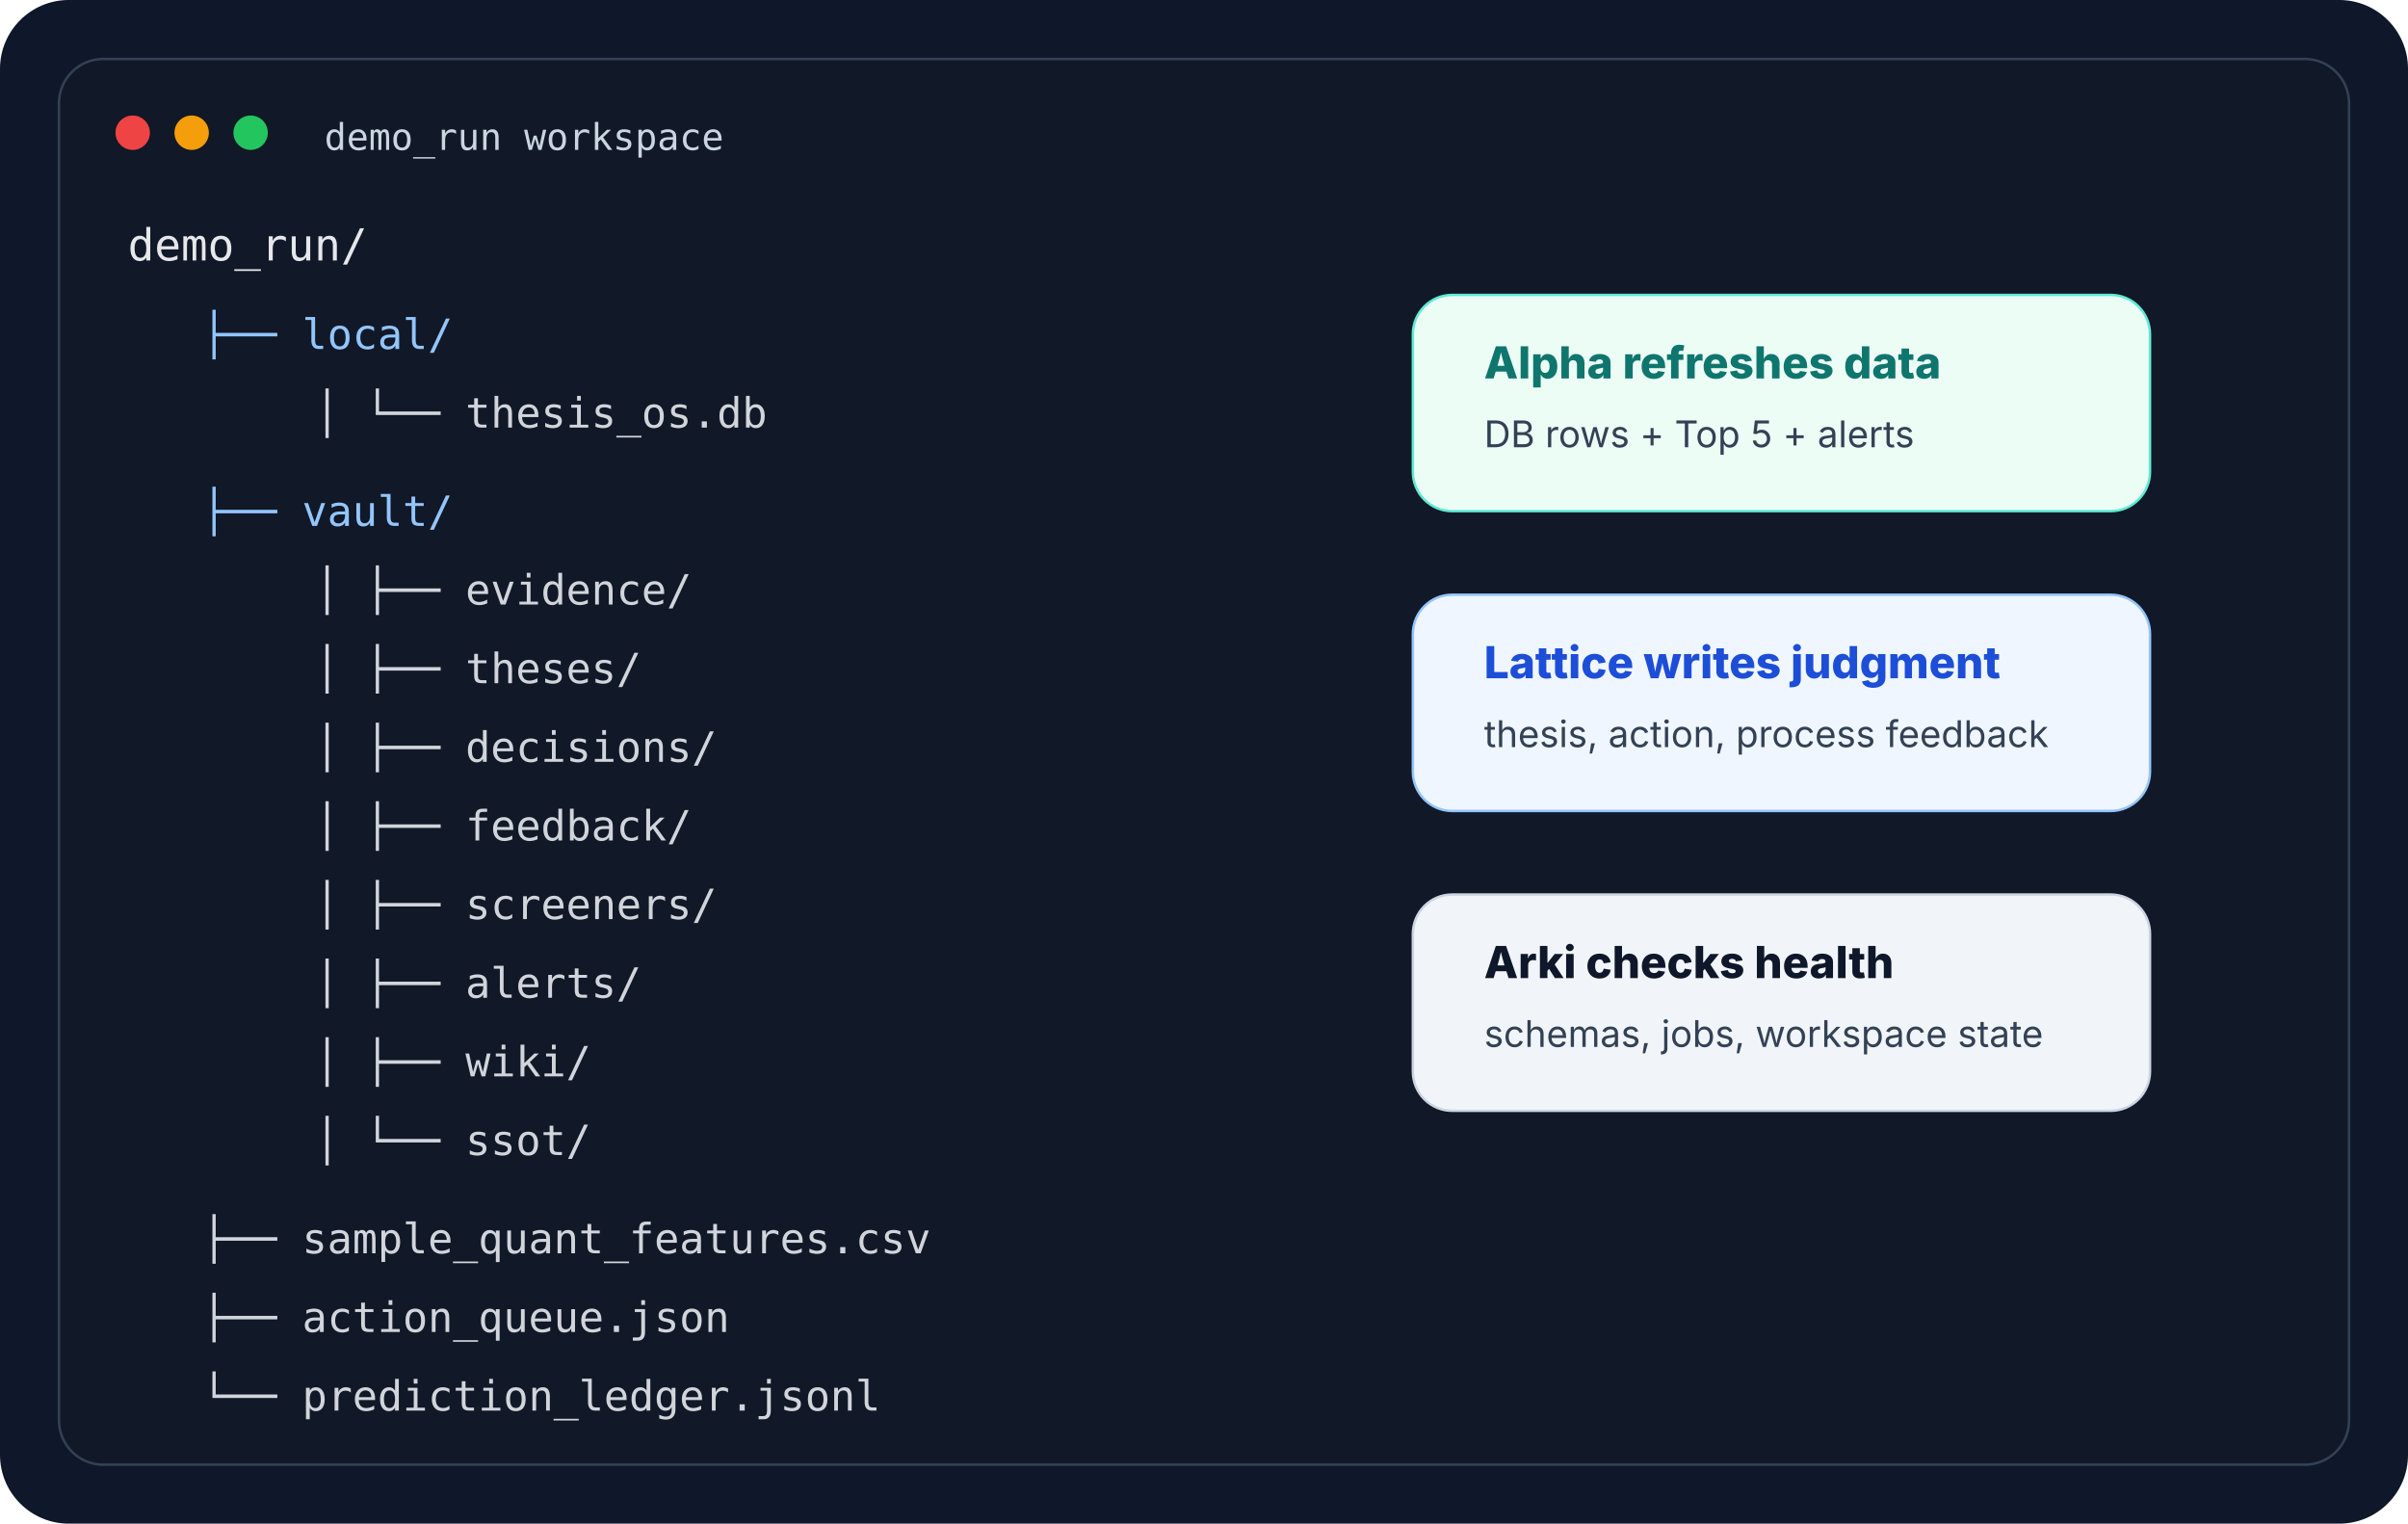
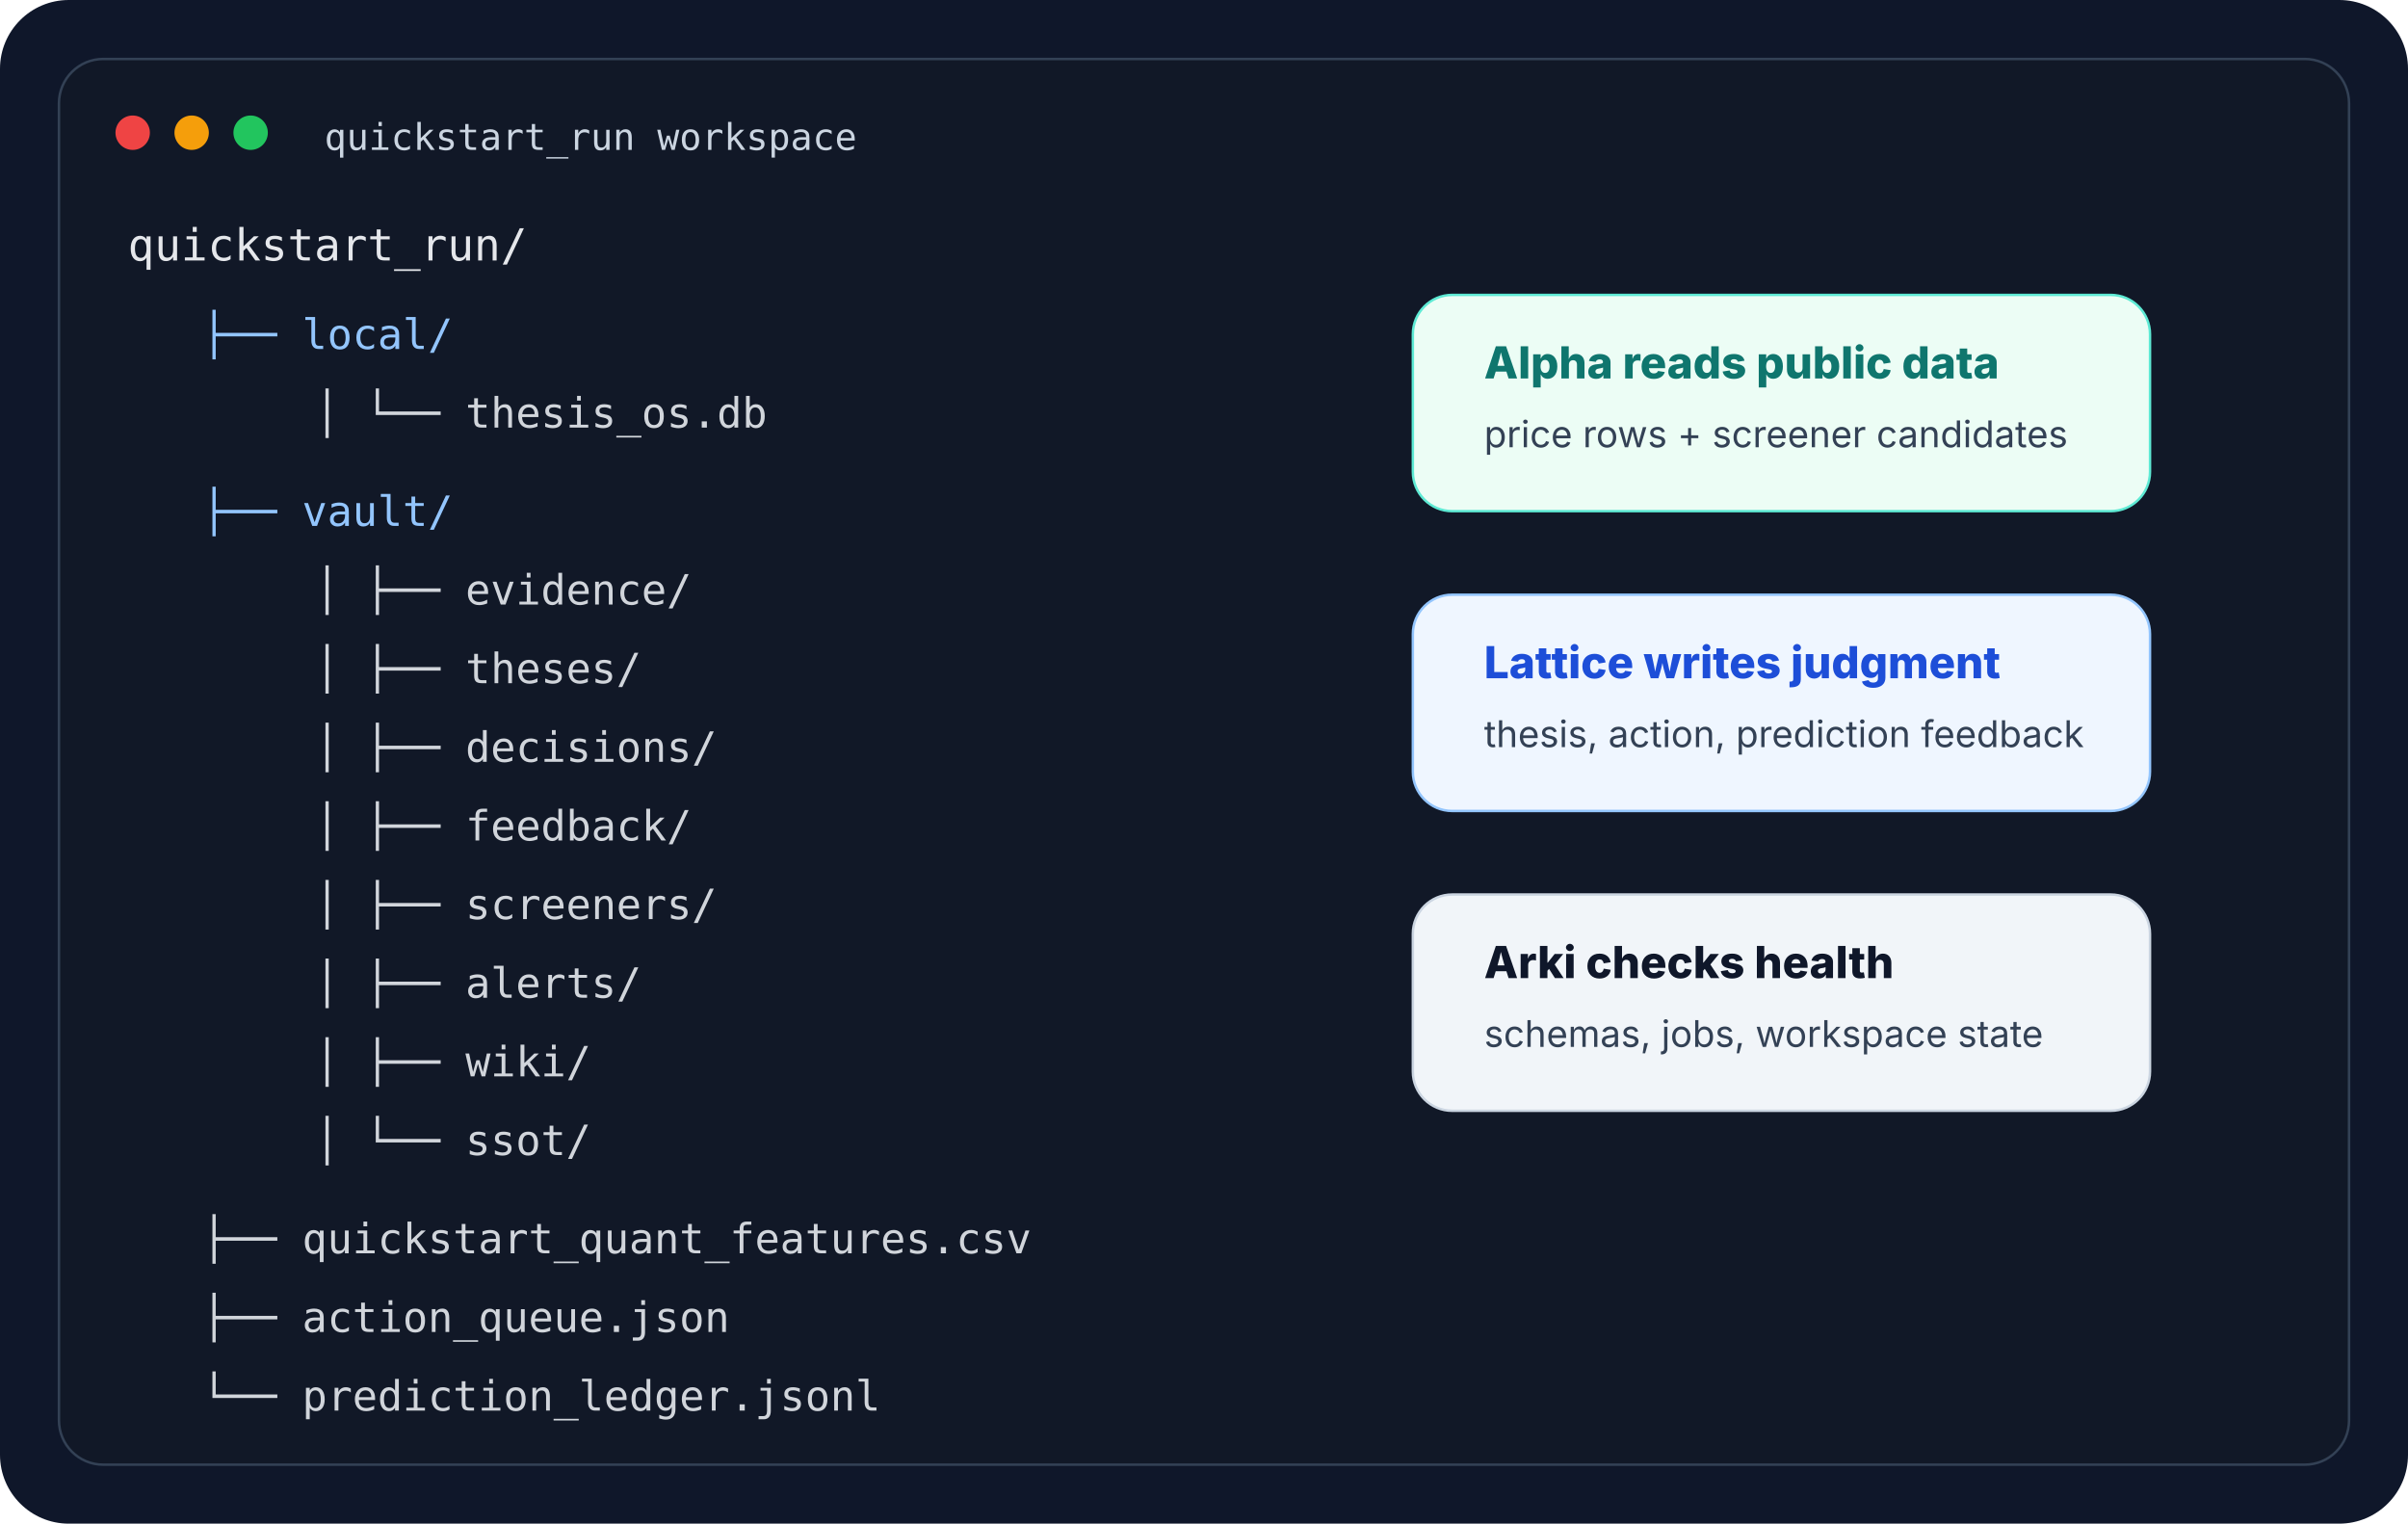
<svg xmlns="http://www.w3.org/2000/svg" width="980" height="620" viewBox="0 0 980 620" fill="none" role="img" aria-labelledby="title desc">
  <rect width="980" height="620" rx="28" fill="#0F172A" />
  <rect x="24" y="24" width="932" height="572" rx="18" fill="#111827" stroke="#334155" />
  <circle cx="54" cy="54" r="7" fill="#EF4444" />
  <circle cx="78" cy="54" r="7" fill="#F59E0B" />
  <circle cx="102" cy="54" r="7" fill="#22C55E" />
-   <text x="132" y="61" font-family="Menlo, Consolas, ui-monospace, monospace" font-size="15" fill="#CBD5E1">demo_run workspace</text>
-   <text x="52" y="106" font-family="Menlo, Consolas, ui-monospace, monospace" font-size="18" fill="#E5E7EB">demo_run/</text>
+   <text x="132" y="61" font-family="Menlo, Consolas, ui-monospace, monospace" font-size="15" fill="#CBD5E1">quickstart_run workspace</text>
+   <text x="52" y="106" font-family="Menlo, Consolas, ui-monospace, monospace" font-size="18" fill="#E5E7EB">quickstart_run/</text>
  <text x="82" y="142" font-family="Menlo, Consolas, ui-monospace, monospace" font-size="17" fill="#93C5FD">├── local/</text>
  <text x="128" y="174" font-family="Menlo, Consolas, ui-monospace, monospace" font-size="17" fill="#D1D5DB">│   └── thesis_os.db</text>
  <text x="82" y="214" font-family="Menlo, Consolas, ui-monospace, monospace" font-size="17" fill="#93C5FD">├── vault/</text>
  <text x="128" y="246" font-family="Menlo, Consolas, ui-monospace, monospace" font-size="17" fill="#D1D5DB">│   ├── evidence/</text>
  <text x="128" y="278" font-family="Menlo, Consolas, ui-monospace, monospace" font-size="17" fill="#D1D5DB">│   ├── theses/</text>
  <text x="128" y="310" font-family="Menlo, Consolas, ui-monospace, monospace" font-size="17" fill="#D1D5DB">│   ├── decisions/</text>
  <text x="128" y="342" font-family="Menlo, Consolas, ui-monospace, monospace" font-size="17" fill="#D1D5DB">│   ├── feedback/</text>
  <text x="128" y="374" font-family="Menlo, Consolas, ui-monospace, monospace" font-size="17" fill="#D1D5DB">│   ├── screeners/</text>
  <text x="128" y="406" font-family="Menlo, Consolas, ui-monospace, monospace" font-size="17" fill="#D1D5DB">│   ├── alerts/</text>
  <text x="128" y="438" font-family="Menlo, Consolas, ui-monospace, monospace" font-size="17" fill="#D1D5DB">│   ├── wiki/</text>
  <text x="128" y="470" font-family="Menlo, Consolas, ui-monospace, monospace" font-size="17" fill="#D1D5DB">│   └── ssot/</text>
-   <text x="82" y="510" font-family="Menlo, Consolas, ui-monospace, monospace" font-size="17" fill="#D1D5DB">├── sample_quant_features.csv</text>
+   <text x="82" y="510" font-family="Menlo, Consolas, ui-monospace, monospace" font-size="17" fill="#D1D5DB">├── quickstart_quant_features.csv</text>
  <text x="82" y="542" font-family="Menlo, Consolas, ui-monospace, monospace" font-size="17" fill="#D1D5DB">├── action_queue.json</text>
  <text x="82" y="574" font-family="Menlo, Consolas, ui-monospace, monospace" font-size="17" fill="#D1D5DB">└── prediction_ledger.jsonl</text>
  <rect x="575" y="120" width="300" height="88" rx="16" fill="#ECFDF5" stroke="#5EEAD4" />
-   <text x="604" y="154" font-family="Inter, ui-sans-serif, system-ui" font-size="18" font-weight="800" fill="#0F766E">Alpha refreshes data</text>
-   <text x="604" y="182" font-family="Inter, ui-sans-serif, system-ui" font-size="15" fill="#334155">DB rows + Top 5 + alerts</text>
+   <text x="604" y="154" font-family="Inter, ui-sans-serif, system-ui" font-size="18" font-weight="800" fill="#0F766E">Alpha reads public data</text>
+   <text x="604" y="182" font-family="Inter, ui-sans-serif, system-ui" font-size="15" fill="#334155">price rows + screener candidates</text>
  <rect x="575" y="242" width="300" height="88" rx="16" fill="#EFF6FF" stroke="#93C5FD" />
  <text x="604" y="276" font-family="Inter, ui-sans-serif, system-ui" font-size="18" font-weight="800" fill="#1D4ED8">Lattice writes judgment</text>
-   <text x="604" y="304" font-family="Inter, ui-sans-serif, system-ui" font-size="15" fill="#334155">thesis, action, process feedback</text>
+   <text x="604" y="304" font-family="Inter, ui-sans-serif, system-ui" font-size="15" fill="#334155">thesis, action, prediction feedback</text>
  <rect x="575" y="364" width="300" height="88" rx="16" fill="#F1F5F9" stroke="#CBD5E1" />
  <text x="604" y="398" font-family="Inter, ui-sans-serif, system-ui" font-size="18" font-weight="800" fill="#0F172A">Arki checks health</text>
  <text x="604" y="426" font-family="Inter, ui-sans-serif, system-ui" font-size="15" fill="#334155">schemas, jobs, workspace state</text>
</svg>
